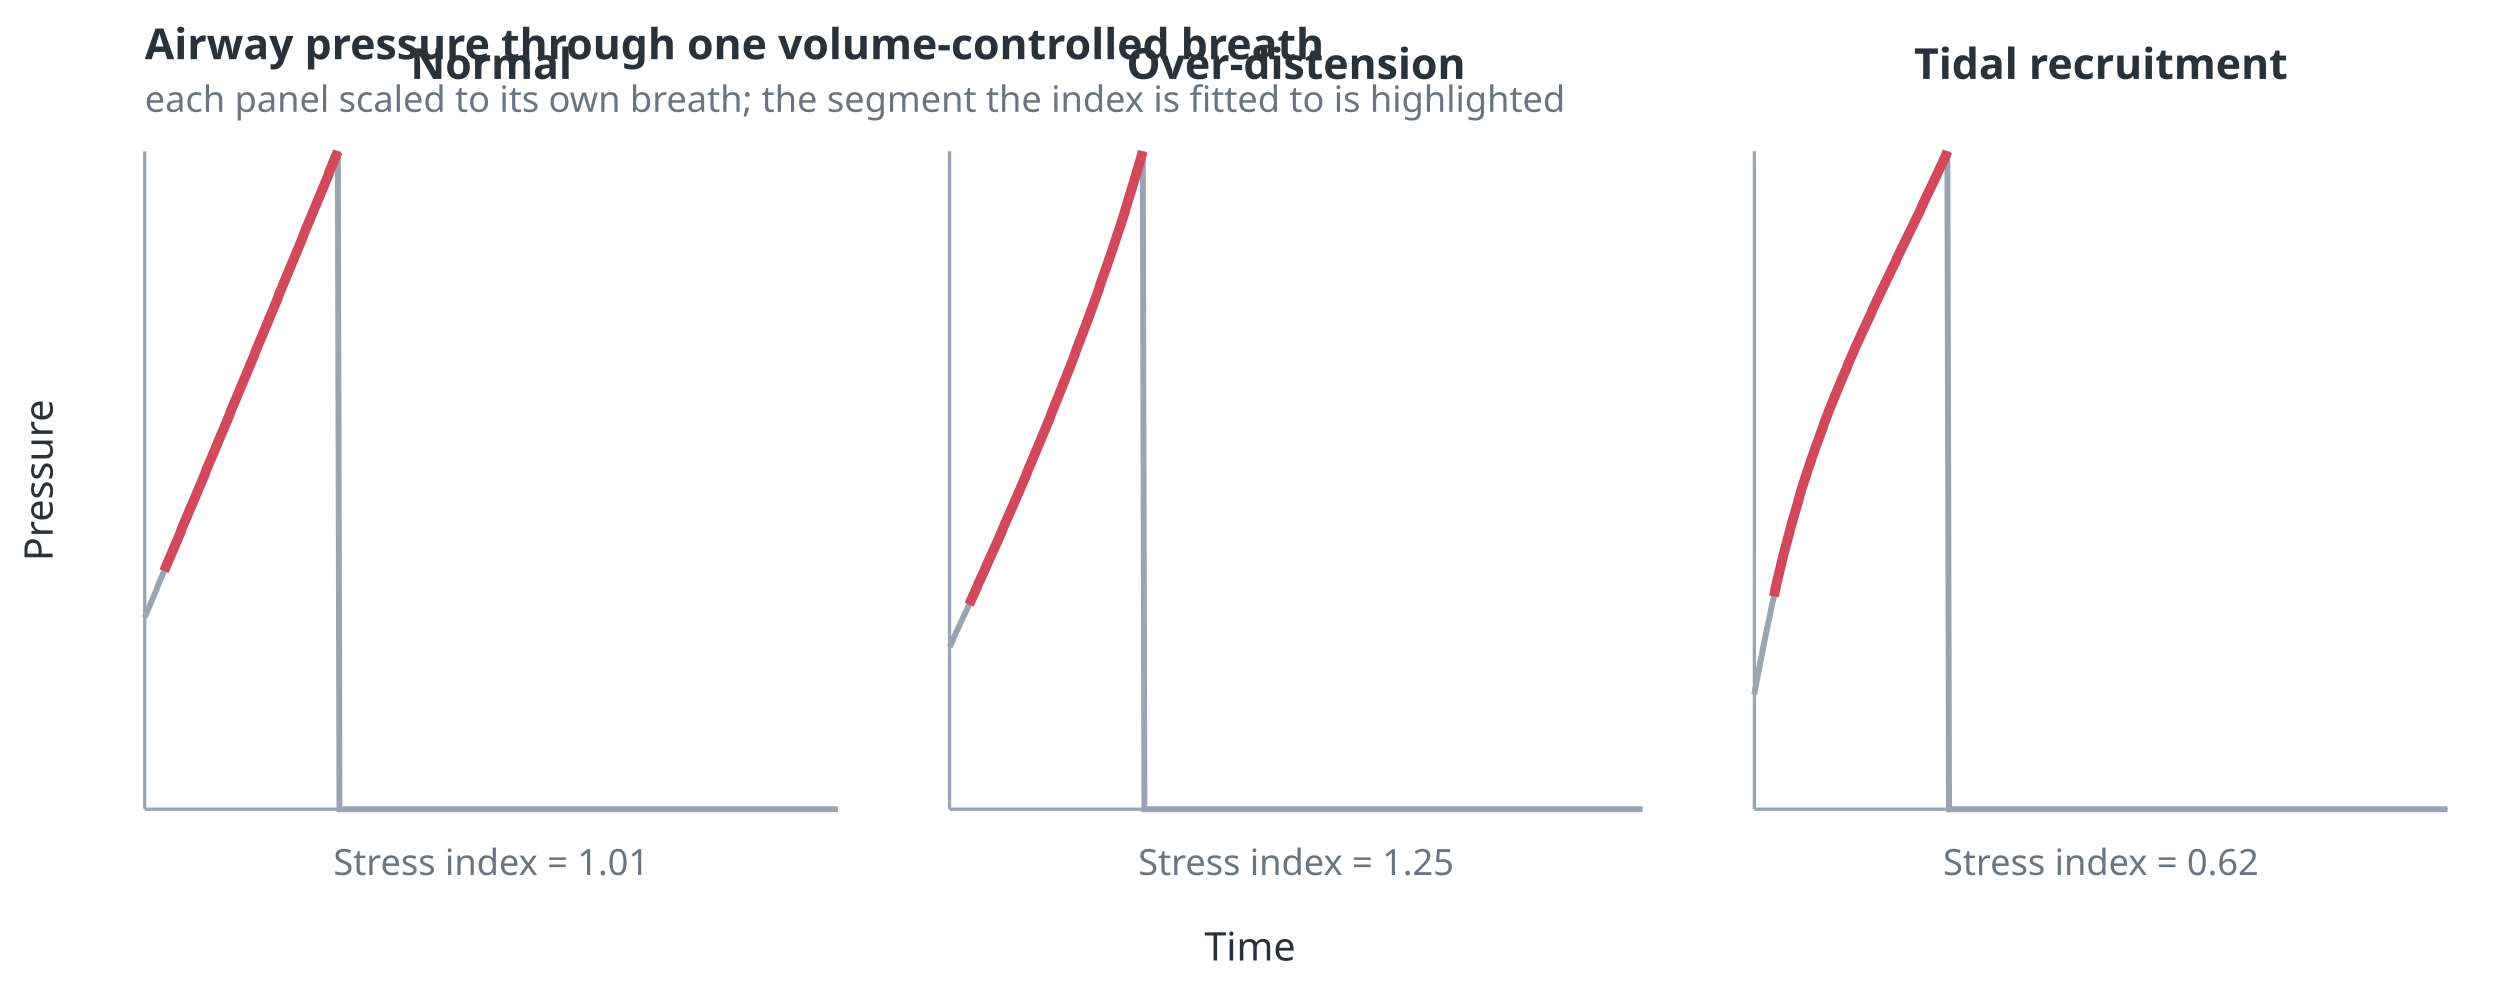
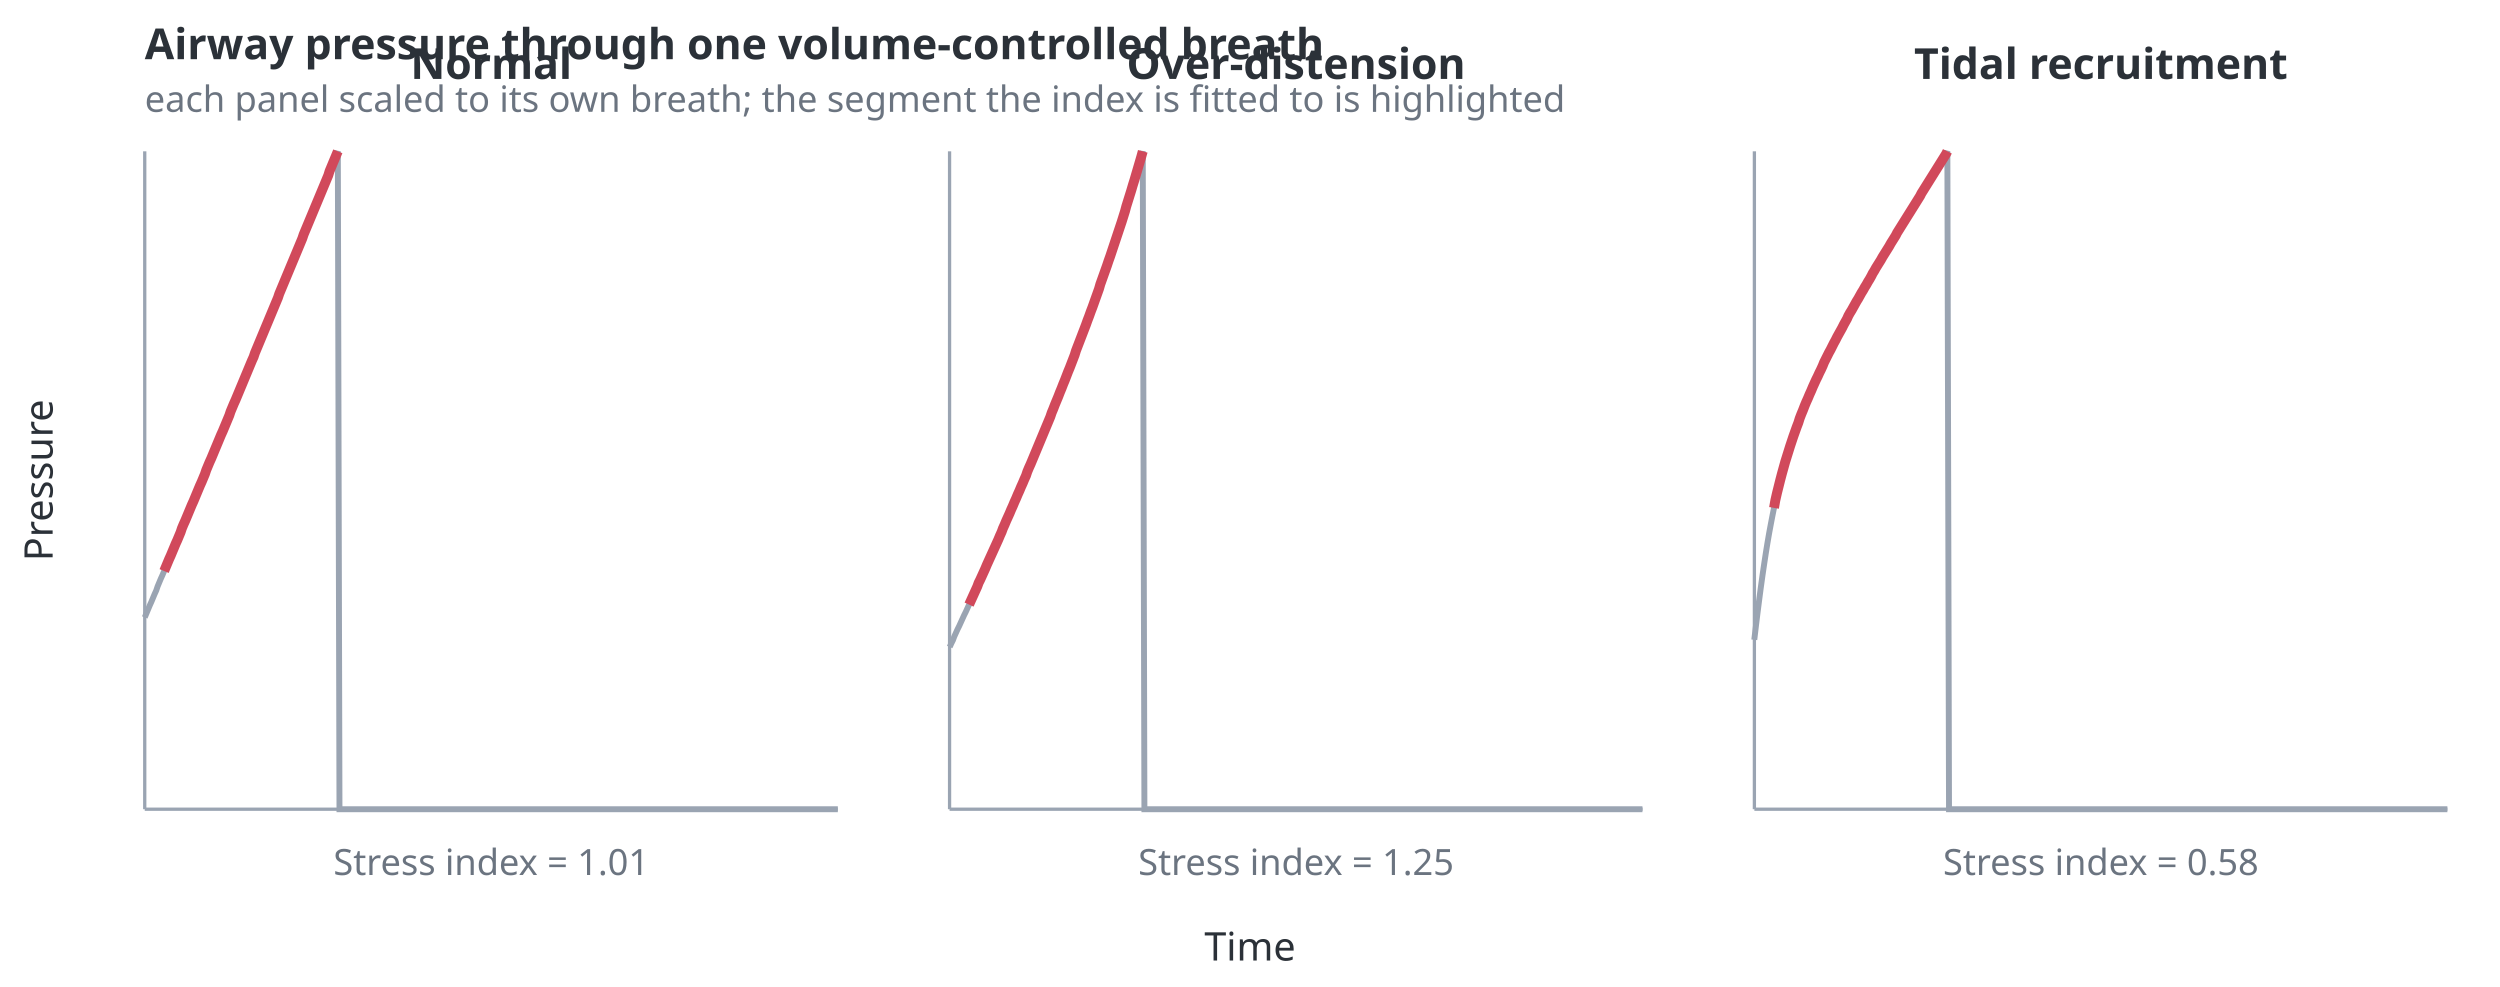
<svg xmlns="http://www.w3.org/2000/svg" viewBox="0 0 760 300" class="arthur-fig" role="img" aria-label="Three airway pressure waveforms from volume-controlled breaths. A normal lung gives a straight inspiratory ramp and a stress index near one; over-distension bows the ramp upward and gives an index above one; tidal recruitment bows it downward and gives an index below one.">
  <style>
  svg.arthur-fig .bg { fill: none }
  svg.arthur-fig .axis { stroke: var(--fig-axis, #9aa4b2); stroke-width: 1 }
  svg.arthur-fig .grid { stroke: var(--fig-grid, #d7dce3); stroke-width: 1; stroke-dasharray: 2 4 }
  svg.arthur-fig .tick { fill: var(--fig-muted, #6b7480); font: 11px system-ui, sans-serif }
  svg.arthur-fig .label { fill: var(--fig-text, #2b3138); font: 12px system-ui, sans-serif }
  svg.arthur-fig .title { fill: var(--fig-text, #2b3138); font: 600 13px system-ui, sans-serif }
  svg.arthur-fig .lm { stroke: var(--fig-grid, #d7dce3); stroke-width: 1 }
  svg.arthur-fig .lm-text { fill: var(--fig-muted, #6b7480); font: 600 11px system-ui, sans-serif }
  svg.arthur-fig .total { stroke: var(--fig-total, #1f6feb); stroke-width: 2.5; fill: none }
  svg.arthur-fig .alv { stroke: var(--fig-alv, #d1495b); stroke-width: 1.6; fill: none; stroke-dasharray: 6 3 }
  svg.arthur-fig .extra { stroke: var(--fig-extra, #2a9d8f); stroke-width: 1.6; fill: none; stroke-dasharray: 6 3 }
  svg.arthur-fig .nadir { stroke: var(--fig-total, #1f6feb); stroke-width: 1; stroke-dasharray: 3 3 }
  svg.arthur-fig .dot { fill: var(--fig-total, #1f6feb); stroke: none }
  @media (prefers-color-scheme: dark) {
    svg.arthur-fig .axis { stroke: #5b6472 }
    svg.arthur-fig .grid, svg.arthur-fig .lm { stroke: #363d47 }
    svg.arthur-fig .tick, svg.arthur-fig .lm-text { fill: #8b95a3 }
    svg.arthur-fig .label, svg.arthur-fig .title { fill: #d6dbe2 }
    svg.arthur-fig .total, svg.arthur-fig .nadir { stroke: #58a6ff }
    svg.arthur-fig .dot { fill: #58a6ff }
    svg.arthur-fig .alv { stroke: #f08c9a }
    svg.arthur-fig .extra { stroke: #4fd1c1 }
  }

  svg.arthur-fig .trace { stroke: var(--fig-axis, #9aa4b2); stroke-width: 1.8; fill: none }
  svg.arthur-fig .ramp { stroke: var(--fig-alv, #d1495b); stroke-width: 3; fill: none }
  svg.arthur-fig .panel-title { fill: var(--fig-text, #2b3138); font: 600 13px system-ui, sans-serif }
  @media (prefers-color-scheme: dark) {
    svg.arthur-fig .trace { stroke: #8b95a3 }
    svg.arthur-fig .ramp { stroke: #f08c9a }
    svg.arthur-fig .panel-title { fill: #d6dbe2 }
  }
</style>
  <rect class="bg" width="760" height="300" />
  <text class="title" x="44" y="18">Airway pressure through one volume-controlled breath</text>
  <text class="tick" x="44" y="34">each panel scaled to its own breath; the segment the index is fitted to is highlighted</text>
  <g>
    <line class="axis" x1="44" y1="46" x2="44" y2="246" />
    <line class="axis" x1="44" y1="246" x2="254.667" y2="246" />
    <path class="trace" d="M44.0 187.7 L44.5 186.5 L45.0 185.3 L45.5 184.1 L46.0 183.0 L46.5 181.8 L47.0 180.6 L47.5 179.5 L47.9 178.3 L48.4 177.1 L48.9 175.9 L49.4 174.8 L49.9 173.6 L50.4 172.4 L50.9 171.2 L51.4 170.0 L51.9 168.9 L52.4 167.7 L52.9 166.5 L53.4 165.3 L53.9 164.2 L54.4 163.0 L54.9 161.8 L55.3 160.6 L55.8 159.4 L56.3 158.3 L56.8 157.1 L57.3 155.9 L57.8 154.7 L58.3 153.5 L58.8 152.4 L59.3 151.2 L59.8 150.0 L60.3 148.8 L60.8 147.6 L61.3 146.5 L61.8 145.3 L62.3 144.1 L62.7 142.9 L63.2 141.7 L63.7 140.5 L64.2 139.4 L64.7 138.2 L65.2 137.0 L65.7 135.8 L66.2 134.6 L66.7 133.4 L67.2 132.2 L67.7 131.1 L68.2 129.9 L68.7 128.7 L69.2 127.5 L69.7 126.3 L70.1 125.1 L70.6 123.9 L71.1 122.7 L71.6 121.6 L72.1 120.4 L72.6 119.2 L73.1 118.0 L73.6 116.8 L74.1 115.6 L74.6 114.4 L75.1 113.2 L75.6 112.0 L76.1 110.8 L76.6 109.6 L77.1 108.5 L77.5 107.3 L78.0 106.1 L78.5 104.9 L79.0 103.7 L79.5 102.5 L80.0 101.3 L80.5 100.1 L81.0 98.9 L81.5 97.7 L82.0 96.5 L82.5 95.3 L83.0 94.1 L83.5 92.9 L84.0 91.7 L84.5 90.5 L84.9 89.3 L85.4 88.1 L85.9 86.9 L86.4 85.7 L86.9 84.5 L87.4 83.3 L87.9 82.1 L88.4 80.9 L88.9 79.7 L89.4 78.5 L89.9 77.3 L90.4 76.1 L90.9 74.9 L91.4 73.7 L91.9 72.5 L92.3 71.3 L92.8 70.1 L93.3 68.9 L93.8 67.7 L94.3 66.5 L94.8 65.3 L95.3 64.1 L95.8 62.9 L96.3 61.7 L96.8 60.5 L97.3 59.3 L97.8 58.1 L98.3 56.9 L98.8 55.7 L99.3 54.5 L99.8 53.3 L100.2 52.0 L100.7 50.8 L101.2 49.6 L101.7 48.4 L102.2 47.2 L102.7 46.0 L103.2 246.0 L103.7 246.0 L104.2 246.0 L104.7 246.0 L105.2 246.0 L105.7 246.0 L106.2 246.0 L106.7 246.0 L107.2 246.0 L107.6 246.0 L108.1 246.0 L108.6 246.0 L109.1 246.0 L109.6 246.0 L110.1 246.0 L110.6 246.0 L111.1 246.0 L111.6 246.0 L112.1 246.0 L112.6 246.0 L113.1 246.0 L113.6 246.0 L114.1 246.0 L114.6 246.0 L115.0 246.0 L115.5 246.0 L116.0 246.0 L116.5 246.0 L117.0 246.0 L117.5 246.0 L118.0 246.0 L118.5 246.0 L119.0 246.0 L119.5 246.0 L120.0 246.0 L120.5 246.0 L121.0 246.0 L121.5 246.0 L122.0 246.0 L122.4 246.0 L122.9 246.0 L123.4 246.0 L123.9 246.0 L124.4 246.0 L124.9 246.0 L125.4 246.0 L125.9 246.0 L126.4 246.0 L126.9 246.0 L127.4 246.0 L127.9 246.0 L128.4 246.0 L128.9 246.0 L129.4 246.0 L129.8 246.0 L130.3 246.0 L130.8 246.0 L131.3 246.0 L131.8 246.0 L132.3 246.0 L132.8 246.0 L133.3 246.0 L133.8 246.0 L134.3 246.0 L134.8 246.0 L135.3 246.0 L135.8 246.0 L136.3 246.0 L136.8 246.0 L137.2 246.0 L137.7 246.0 L138.2 246.0 L138.7 246.0 L139.2 246.0 L139.7 246.0 L140.2 246.0 L140.7 246.0 L141.2 246.0 L141.7 246.0 L142.2 246.0 L142.7 246.0 L143.2 246.0 L143.7 246.0 L144.2 246.0 L144.6 246.0 L145.1 246.0 L145.6 246.0 L146.1 246.0 L146.6 246.0 L147.1 246.0 L147.6 246.0 L148.1 246.0 L148.6 246.0 L149.1 246.0 L149.6 246.0 L150.1 246.0 L150.6 246.0 L151.1 246.0 L151.6 246.0 L152.0 246.0 L152.5 246.0 L153.0 246.0 L153.5 246.0 L154.0 246.0 L154.5 246.0 L155.0 246.0 L155.5 246.0 L156.0 246.0 L156.5 246.0 L157.0 246.0 L157.5 246.0 L158.0 246.0 L158.5 246.0 L159.0 246.0 L159.4 246.0 L159.9 246.0 L160.4 246.0 L160.9 246.0 L161.4 246.0 L161.9 246.0 L162.4 246.0 L162.9 246.0 L163.4 246.0 L163.9 246.0 L164.4 246.0 L164.9 246.0 L165.4 246.0 L165.9 246.0 L166.4 246.0 L166.8 246.0 L167.3 246.0 L167.8 246.0 L168.3 246.0 L168.8 246.0 L169.3 246.0 L169.8 246.0 L170.3 246.0 L170.8 246.0 L171.3 246.0 L171.8 246.0 L172.3 246.0 L172.8 246.0 L173.3 246.0 L173.8 246.0 L174.2 246.0 L174.7 246.0 L175.2 246.0 L175.7 246.0 L176.2 246.0 L176.7 246.0 L177.2 246.0 L177.7 246.0 L178.2 246.0 L178.7 246.0 L179.2 246.0 L179.7 246.0 L180.2 246.0 L180.7 246.0 L181.2 246.0 L181.6 246.0 L182.1 246.0 L182.6 246.0 L183.1 246.0 L183.6 246.0 L184.1 246.0 L184.6 246.0 L185.1 246.0 L185.6 246.0 L186.1 246.0 L186.6 246.0 L187.1 246.0 L187.6 246.0 L188.1 246.0 L188.6 246.0 L189.0 246.0 L189.5 246.0 L190.0 246.0 L190.5 246.0 L191.0 246.0 L191.5 246.0 L192.0 246.0 L192.5 246.0 L193.0 246.0 L193.5 246.0 L194.0 246.0 L194.5 246.0 L195.0 246.0 L195.5 246.0 L196.0 246.0 L196.4 246.0 L196.9 246.0 L197.4 246.0 L197.9 246.0 L198.4 246.0 L198.9 246.0 L199.4 246.0 L199.9 246.0 L200.4 246.0 L200.9 246.0 L201.4 246.0 L201.9 246.0 L202.4 246.0 L202.9 246.0 L203.4 246.0 L203.9 246.0 L204.3 246.0 L204.8 246.0 L205.3 246.0 L205.8 246.0 L206.3 246.0 L206.8 246.0 L207.3 246.0 L207.8 246.0 L208.3 246.0 L208.8 246.0 L209.3 246.0 L209.8 246.0 L210.3 246.0 L210.8 246.0 L211.3 246.0 L211.7 246.0 L212.2 246.0 L212.7 246.0 L213.2 246.0 L213.7 246.0 L214.2 246.0 L214.7 246.0 L215.2 246.0 L215.7 246.0 L216.2 246.0 L216.7 246.0 L217.2 246.0 L217.7 246.0 L218.2 246.0 L218.7 246.0 L219.1 246.0 L219.6 246.0 L220.1 246.0 L220.6 246.0 L221.1 246.0 L221.6 246.0 L222.1 246.0 L222.6 246.0 L223.1 246.0 L223.6 246.0 L224.1 246.0 L224.6 246.0 L225.1 246.0 L225.6 246.0 L226.1 246.0 L226.5 246.0 L227.0 246.0 L227.5 246.0 L228.0 246.0 L228.5 246.0 L229.0 246.0 L229.5 246.0 L230.0 246.0 L230.5 246.0 L231.0 246.0 L231.5 246.0 L232.0 246.0 L232.5 246.0 L233.0 246.0 L233.5 246.0 L233.9 246.0 L234.4 246.0 L234.9 246.0 L235.4 246.0 L235.9 246.0 L236.4 246.0 L236.9 246.0 L237.4 246.0 L237.9 246.0 L238.4 246.0 L238.9 246.0 L239.4 246.0 L239.9 246.0 L240.4 246.0 L240.9 246.0 L241.3 246.0 L241.8 246.0 L242.3 246.0 L242.8 246.0 L243.3 246.0 L243.8 246.0 L244.3 246.0 L244.8 246.0 L245.3 246.0 L245.8 246.0 L246.3 246.0 L246.8 246.0 L247.3 246.0 L247.8 246.0 L248.3 246.0 L248.7 246.0 L249.2 246.0 L249.7 246.0 L250.2 246.0 L250.7 246.0 L251.2 246.0 L251.7 246.0 L252.2 246.0 L252.7 246.0 L253.2 246.0 L253.7 246.0 L254.2 246.0 L254.7 246.0" />
    <path class="ramp" d="M49.9 173.6 L50.4 172.4 L50.9 171.2 L51.4 170.0 L51.9 168.9 L52.4 167.7 L52.9 166.5 L53.4 165.3 L53.9 164.2 L54.4 163.0 L54.9 161.8 L55.3 160.6 L55.8 159.4 L56.3 158.3 L56.8 157.1 L57.3 155.9 L57.8 154.7 L58.3 153.5 L58.8 152.4 L59.3 151.2 L59.8 150.0 L60.3 148.8 L60.8 147.6 L61.3 146.5 L61.8 145.3 L62.3 144.1 L62.7 142.9 L63.2 141.7 L63.7 140.5 L64.2 139.4 L64.7 138.2 L65.2 137.0 L65.7 135.8 L66.2 134.6 L66.7 133.4 L67.2 132.2 L67.7 131.1 L68.2 129.9 L68.7 128.7 L69.2 127.5 L69.7 126.3 L70.1 125.1 L70.6 123.9 L71.1 122.7 L71.6 121.6 L72.1 120.4 L72.6 119.2 L73.1 118.0 L73.6 116.8 L74.1 115.6 L74.6 114.4 L75.1 113.2 L75.6 112.0 L76.1 110.8 L76.6 109.6 L77.1 108.5 L77.5 107.3 L78.0 106.1 L78.5 104.9 L79.0 103.7 L79.5 102.5 L80.0 101.3 L80.5 100.1 L81.0 98.9 L81.5 97.7 L82.0 96.5 L82.5 95.3 L83.0 94.1 L83.5 92.9 L84.0 91.7 L84.5 90.5 L84.9 89.3 L85.4 88.1 L85.9 86.9 L86.4 85.7 L86.9 84.5 L87.4 83.3 L87.9 82.1 L88.4 80.9 L88.9 79.7 L89.4 78.5 L89.9 77.3 L90.4 76.1 L90.9 74.9 L91.4 73.7 L91.9 72.5 L92.3 71.3 L92.8 70.1 L93.3 68.9 L93.8 67.7 L94.3 66.5 L94.8 65.3 L95.3 64.1 L95.8 62.9 L96.3 61.7 L96.8 60.5 L97.3 59.3 L97.8 58.1 L98.3 56.9 L98.8 55.7 L99.3 54.5 L99.8 53.3 L100.2 52.0 L100.7 50.8 L101.2 49.6 L101.7 48.4 L102.2 47.2 L102.7 46.0" />
    <text class="panel-title" x="149.333" y="24" text-anchor="middle">Normal</text>
    <text class="tick" x="149.333" y="266" text-anchor="middle">Stress index = 1.01</text>
  </g>
  <g>
    <line class="axis" x1="288.667" y1="46" x2="288.667" y2="246" />
    <line class="axis" x1="288.667" y1="246" x2="499.333" y2="246" />
    <path class="trace" d="M288.7 196.7 L289.2 195.6 L289.7 194.6 L290.1 193.5 L290.6 192.4 L291.1 191.3 L291.6 190.3 L292.1 189.2 L292.6 188.1 L293.1 187.0 L293.6 186.0 L294.1 184.9 L294.6 183.8 L295.1 182.7 L295.6 181.6 L296.1 180.5 L296.6 179.4 L297.1 178.3 L297.5 177.2 L298.0 176.2 L298.5 175.1 L299.0 174.0 L299.5 172.9 L300.0 171.7 L300.5 170.6 L301.0 169.5 L301.5 168.4 L302.0 167.3 L302.5 166.2 L303.0 165.1 L303.5 164.0 L304.0 162.8 L304.5 161.7 L304.9 160.6 L305.4 159.5 L305.9 158.3 L306.4 157.2 L306.9 156.1 L307.4 154.9 L307.9 153.8 L308.4 152.6 L308.9 151.5 L309.4 150.3 L309.9 149.2 L310.4 148.0 L310.9 146.9 L311.4 145.7 L311.9 144.6 L312.3 143.4 L312.8 142.2 L313.3 141.1 L313.8 139.9 L314.3 138.7 L314.8 137.5 L315.3 136.3 L315.8 135.1 L316.3 133.9 L316.8 132.7 L317.3 131.5 L317.8 130.3 L318.3 129.1 L318.8 127.9 L319.3 126.7 L319.7 125.5 L320.2 124.3 L320.7 123.0 L321.2 121.8 L321.7 120.6 L322.2 119.3 L322.7 118.1 L323.2 116.8 L323.7 115.6 L324.2 114.3 L324.7 113.0 L325.2 111.8 L325.7 110.5 L326.2 109.2 L326.7 107.9 L327.1 106.6 L327.6 105.3 L328.1 104.0 L328.6 102.7 L329.1 101.4 L329.6 100.1 L330.1 98.8 L330.6 97.4 L331.1 96.1 L331.6 94.7 L332.1 93.4 L332.6 92.0 L333.1 90.6 L333.6 89.2 L334.1 87.8 L334.5 86.4 L335.0 85.0 L335.5 83.6 L336.0 82.2 L336.5 80.8 L337.0 79.3 L337.5 77.9 L338.0 76.4 L338.5 74.9 L339.0 73.4 L339.5 71.9 L340.0 70.4 L340.5 68.9 L341.0 67.4 L341.5 65.8 L342.0 64.2 L342.4 62.7 L342.9 61.1 L343.4 59.5 L343.9 57.9 L344.4 56.2 L344.9 54.6 L345.4 52.9 L345.9 51.2 L346.4 49.5 L346.9 47.8 L347.4 46.0 L347.9 246.0 L348.4 246.0 L348.9 246.0 L349.4 246.0 L349.8 246.0 L350.3 246.0 L350.8 246.0 L351.3 246.0 L351.8 246.0 L352.3 246.0 L352.8 246.0 L353.3 246.0 L353.8 246.0 L354.3 246.0 L354.8 246.0 L355.3 246.0 L355.8 246.0 L356.3 246.0 L356.8 246.0 L357.2 246.0 L357.7 246.0 L358.2 246.0 L358.7 246.0 L359.2 246.0 L359.7 246.0 L360.2 246.0 L360.7 246.0 L361.2 246.0 L361.7 246.0 L362.2 246.0 L362.7 246.0 L363.2 246.0 L363.7 246.0 L364.2 246.0 L364.6 246.0 L365.1 246.0 L365.6 246.0 L366.1 246.0 L366.6 246.0 L367.1 246.0 L367.6 246.0 L368.1 246.0 L368.6 246.0 L369.1 246.0 L369.6 246.0 L370.1 246.0 L370.6 246.0 L371.1 246.0 L371.6 246.0 L372.0 246.0 L372.5 246.0 L373.0 246.0 L373.5 246.0 L374.0 246.0 L374.5 246.0 L375.0 246.0 L375.5 246.0 L376.0 246.0 L376.5 246.0 L377.0 246.0 L377.5 246.0 L378.0 246.0 L378.5 246.0 L379.0 246.0 L379.4 246.0 L379.9 246.0 L380.4 246.0 L380.9 246.0 L381.4 246.0 L381.9 246.0 L382.4 246.0 L382.9 246.0 L383.4 246.0 L383.9 246.0 L384.4 246.0 L384.9 246.0 L385.4 246.0 L385.9 246.0 L386.4 246.0 L386.8 246.0 L387.3 246.0 L387.8 246.0 L388.3 246.0 L388.8 246.0 L389.3 246.0 L389.8 246.0 L390.3 246.0 L390.8 246.0 L391.3 246.0 L391.8 246.0 L392.3 246.0 L392.8 246.0 L393.3 246.0 L393.8 246.0 L394.2 246.0 L394.7 246.0 L395.2 246.0 L395.7 246.0 L396.2 246.0 L396.7 246.0 L397.2 246.0 L397.7 246.0 L398.2 246.0 L398.7 246.0 L399.2 246.0 L399.7 246.0 L400.2 246.0 L400.7 246.0 L401.2 246.0 L401.6 246.0 L402.1 246.0 L402.6 246.0 L403.1 246.0 L403.6 246.0 L404.1 246.0 L404.6 246.0 L405.1 246.0 L405.6 246.0 L406.1 246.0 L406.6 246.0 L407.1 246.0 L407.6 246.0 L408.1 246.0 L408.6 246.0 L409.0 246.0 L409.5 246.0 L410.0 246.0 L410.5 246.0 L411.0 246.0 L411.5 246.0 L412.0 246.0 L412.5 246.0 L413.0 246.0 L413.5 246.0 L414.0 246.0 L414.5 246.0 L415.0 246.0 L415.5 246.0 L416.0 246.0 L416.4 246.0 L416.9 246.0 L417.4 246.0 L417.9 246.0 L418.4 246.0 L418.9 246.0 L419.4 246.0 L419.9 246.0 L420.4 246.0 L420.9 246.0 L421.4 246.0 L421.9 246.0 L422.4 246.0 L422.9 246.0 L423.4 246.0 L423.8 246.0 L424.3 246.0 L424.8 246.0 L425.3 246.0 L425.8 246.0 L426.3 246.0 L426.8 246.0 L427.3 246.0 L427.8 246.0 L428.3 246.0 L428.8 246.0 L429.3 246.0 L429.8 246.0 L430.3 246.0 L430.8 246.0 L431.2 246.0 L431.7 246.0 L432.2 246.0 L432.7 246.0 L433.2 246.0 L433.7 246.0 L434.2 246.0 L434.7 246.0 L435.2 246.0 L435.7 246.0 L436.2 246.0 L436.7 246.0 L437.2 246.0 L437.7 246.0 L438.2 246.0 L438.6 246.0 L439.1 246.0 L439.6 246.0 L440.1 246.0 L440.6 246.0 L441.1 246.0 L441.6 246.0 L442.1 246.0 L442.6 246.0 L443.1 246.0 L443.6 246.0 L444.1 246.0 L444.6 246.0 L445.1 246.0 L445.6 246.0 L446.0 246.0 L446.5 246.0 L447.0 246.0 L447.5 246.0 L448.0 246.0 L448.5 246.0 L449.0 246.0 L449.5 246.0 L450.0 246.0 L450.5 246.0 L451.0 246.0 L451.5 246.0 L452.0 246.0 L452.5 246.0 L453.0 246.0 L453.5 246.0 L453.9 246.0 L454.4 246.0 L454.9 246.0 L455.4 246.0 L455.9 246.0 L456.4 246.0 L456.9 246.0 L457.4 246.0 L457.9 246.0 L458.4 246.0 L458.9 246.0 L459.4 246.0 L459.9 246.0 L460.4 246.0 L460.9 246.0 L461.3 246.0 L461.8 246.0 L462.3 246.0 L462.8 246.0 L463.3 246.0 L463.8 246.0 L464.3 246.0 L464.8 246.0 L465.3 246.0 L465.8 246.0 L466.3 246.0 L466.8 246.0 L467.3 246.0 L467.8 246.0 L468.3 246.0 L468.7 246.0 L469.2 246.0 L469.7 246.0 L470.2 246.0 L470.7 246.0 L471.2 246.0 L471.7 246.0 L472.2 246.0 L472.7 246.0 L473.2 246.0 L473.7 246.0 L474.2 246.0 L474.7 246.0 L475.2 246.0 L475.7 246.0 L476.1 246.0 L476.6 246.0 L477.1 246.0 L477.6 246.0 L478.1 246.0 L478.6 246.0 L479.1 246.0 L479.6 246.0 L480.1 246.0 L480.6 246.0 L481.1 246.0 L481.6 246.0 L482.1 246.0 L482.6 246.0 L483.1 246.0 L483.5 246.0 L484.0 246.0 L484.5 246.0 L485.0 246.0 L485.5 246.0 L486.0 246.0 L486.5 246.0 L487.0 246.0 L487.5 246.0 L488.0 246.0 L488.5 246.0 L489.0 246.0 L489.5 246.0 L490.0 246.0 L490.5 246.0 L490.9 246.0 L491.4 246.0 L491.9 246.0 L492.4 246.0 L492.9 246.0 L493.4 246.0 L493.9 246.0 L494.4 246.0 L494.9 246.0 L495.4 246.0 L495.9 246.0 L496.4 246.0 L496.9 246.0 L497.4 246.0 L497.9 246.0 L498.3 246.0 L498.8 246.0 L499.3 246.0" />
    <path class="ramp" d="M294.6 183.8 L295.1 182.7 L295.6 181.6 L296.1 180.5 L296.6 179.4 L297.1 178.3 L297.5 177.2 L298.0 176.2 L298.5 175.1 L299.0 174.0 L299.5 172.9 L300.0 171.7 L300.5 170.6 L301.0 169.5 L301.5 168.4 L302.0 167.3 L302.5 166.2 L303.0 165.1 L303.5 164.0 L304.0 162.8 L304.5 161.7 L304.9 160.6 L305.4 159.5 L305.9 158.3 L306.4 157.2 L306.9 156.1 L307.4 154.9 L307.9 153.8 L308.4 152.6 L308.9 151.5 L309.4 150.3 L309.9 149.2 L310.4 148.0 L310.9 146.9 L311.4 145.7 L311.9 144.6 L312.3 143.4 L312.8 142.2 L313.3 141.1 L313.8 139.9 L314.3 138.7 L314.8 137.5 L315.3 136.3 L315.8 135.1 L316.3 133.9 L316.8 132.7 L317.3 131.5 L317.8 130.3 L318.3 129.1 L318.8 127.9 L319.3 126.7 L319.7 125.5 L320.2 124.3 L320.7 123.0 L321.2 121.8 L321.7 120.6 L322.2 119.3 L322.7 118.1 L323.2 116.8 L323.7 115.6 L324.2 114.3 L324.7 113.0 L325.2 111.8 L325.7 110.5 L326.2 109.2 L326.7 107.9 L327.1 106.6 L327.6 105.3 L328.1 104.0 L328.6 102.7 L329.1 101.4 L329.6 100.1 L330.1 98.8 L330.6 97.4 L331.1 96.1 L331.6 94.7 L332.1 93.4 L332.6 92.0 L333.1 90.6 L333.6 89.2 L334.1 87.8 L334.5 86.4 L335.0 85.0 L335.5 83.6 L336.0 82.2 L336.5 80.8 L337.0 79.3 L337.5 77.9 L338.0 76.4 L338.5 74.9 L339.0 73.4 L339.5 71.9 L340.0 70.4 L340.5 68.9 L341.0 67.4 L341.5 65.8 L342.0 64.2 L342.4 62.7 L342.9 61.1 L343.4 59.5 L343.9 57.9 L344.4 56.2 L344.9 54.6 L345.4 52.9 L345.9 51.2 L346.4 49.5 L346.9 47.8 L347.4 46.0" />
    <text class="panel-title" x="394" y="24" text-anchor="middle">Over-distension</text>
    <text class="tick" x="394" y="266" text-anchor="middle">Stress index = 1.25</text>
  </g>
  <g>
    <line class="axis" x1="533.333" y1="46" x2="533.333" y2="246" />
    <line class="axis" x1="533.333" y1="246" x2="744" y2="246" />
-     <path class="trace" d="M533.3 211.1 L533.8 208.4 L534.3 205.7 L534.8 203.1 L535.3 200.5 L535.8 197.9 L536.3 195.4 L536.8 193.0 L537.3 190.5 L537.8 188.2 L538.3 185.8 L538.8 183.5 L539.3 181.3 L539.7 179.1 L540.2 176.9 L540.7 174.8 L541.2 172.7 L541.7 170.6 L542.2 168.6 L542.7 166.7 L543.2 164.8 L543.7 162.9 L544.2 161.0 L544.7 159.2 L545.2 157.4 L545.7 155.7 L546.2 154.0 L546.7 152.3 L547.1 150.7 L547.6 149.0 L548.1 147.4 L548.6 145.9 L549.1 144.3 L549.6 142.8 L550.1 141.3 L550.6 139.8 L551.1 138.4 L551.6 137.0 L552.1 135.5 L552.6 134.2 L553.1 132.8 L553.6 131.4 L554.1 130.1 L554.5 128.8 L555.0 127.5 L555.5 126.2 L556.0 124.9 L556.5 123.6 L557.0 122.4 L557.5 121.1 L558.0 119.9 L558.5 118.7 L559.0 117.5 L559.5 116.3 L560.0 115.1 L560.5 113.9 L561.0 112.8 L561.5 111.6 L561.9 110.5 L562.4 109.3 L562.9 108.2 L563.4 107.1 L563.9 105.9 L564.4 104.8 L564.9 103.7 L565.4 102.6 L565.9 101.5 L566.4 100.4 L566.9 99.4 L567.4 98.3 L567.9 97.2 L568.4 96.1 L568.9 95.1 L569.3 94.0 L569.8 93.0 L570.3 91.9 L570.8 90.9 L571.3 89.8 L571.8 88.8 L572.3 87.7 L572.8 86.7 L573.3 85.6 L573.8 84.6 L574.3 83.6 L574.8 82.5 L575.3 81.5 L575.8 80.5 L576.3 79.5 L576.7 78.4 L577.2 77.4 L577.7 76.4 L578.2 75.3 L578.7 74.3 L579.2 73.3 L579.7 72.3 L580.2 71.2 L580.7 70.2 L581.2 69.2 L581.7 68.2 L582.2 67.1 L582.7 66.1 L583.2 65.1 L583.7 64.0 L584.1 63.0 L584.6 62.0 L585.1 60.9 L585.6 59.9 L586.1 58.8 L586.6 57.8 L587.1 56.7 L587.6 55.7 L588.1 54.6 L588.6 53.6 L589.1 52.5 L589.6 51.4 L590.1 50.3 L590.6 49.3 L591.1 48.2 L591.6 47.1 L592.0 46.0 L592.5 246.0 L593.0 246.0 L593.5 246.0 L594.0 246.0 L594.5 246.0 L595.0 246.0 L595.5 246.0 L596.0 246.0 L596.5 246.0 L597.0 246.0 L597.5 246.0 L598.0 246.0 L598.5 246.0 L599.0 246.0 L599.4 246.0 L599.9 246.0 L600.4 246.0 L600.9 246.0 L601.4 246.0 L601.9 246.0 L602.4 246.0 L602.9 246.0 L603.4 246.0 L603.9 246.0 L604.4 246.0 L604.9 246.0 L605.4 246.0 L605.9 246.0 L606.4 246.0 L606.8 246.0 L607.3 246.0 L607.8 246.0 L608.3 246.0 L608.8 246.0 L609.3 246.0 L609.8 246.0 L610.3 246.0 L610.8 246.0 L611.3 246.0 L611.8 246.0 L612.3 246.0 L612.8 246.0 L613.3 246.0 L613.8 246.0 L614.2 246.0 L614.7 246.0 L615.2 246.0 L615.7 246.0 L616.2 246.0 L616.7 246.0 L617.2 246.0 L617.7 246.0 L618.2 246.0 L618.7 246.0 L619.2 246.0 L619.7 246.0 L620.2 246.0 L620.7 246.0 L621.2 246.0 L621.6 246.0 L622.1 246.0 L622.6 246.0 L623.1 246.0 L623.6 246.0 L624.1 246.0 L624.6 246.0 L625.1 246.0 L625.6 246.0 L626.1 246.0 L626.6 246.0 L627.1 246.0 L627.6 246.0 L628.1 246.0 L628.6 246.0 L629.0 246.0 L629.5 246.0 L630.0 246.0 L630.5 246.0 L631.0 246.0 L631.5 246.0 L632.0 246.0 L632.5 246.0 L633.0 246.0 L633.5 246.0 L634.0 246.0 L634.5 246.0 L635.0 246.0 L635.5 246.0 L636.0 246.0 L636.4 246.0 L636.9 246.0 L637.4 246.0 L637.9 246.0 L638.4 246.0 L638.9 246.0 L639.4 246.0 L639.9 246.0 L640.4 246.0 L640.9 246.0 L641.4 246.0 L641.9 246.0 L642.4 246.0 L642.9 246.0 L643.4 246.0 L643.8 246.0 L644.3 246.0 L644.8 246.0 L645.3 246.0 L645.8 246.0 L646.3 246.0 L646.8 246.0 L647.3 246.0 L647.8 246.0 L648.3 246.0 L648.8 246.0 L649.3 246.0 L649.8 246.0 L650.3 246.0 L650.8 246.0 L651.2 246.0 L651.7 246.0 L652.2 246.0 L652.7 246.0 L653.2 246.0 L653.7 246.0 L654.2 246.0 L654.7 246.0 L655.2 246.0 L655.7 246.0 L656.2 246.0 L656.7 246.0 L657.2 246.0 L657.7 246.0 L658.2 246.0 L658.6 246.0 L659.1 246.0 L659.6 246.0 L660.1 246.0 L660.6 246.0 L661.1 246.0 L661.6 246.0 L662.1 246.0 L662.6 246.0 L663.1 246.0 L663.6 246.0 L664.1 246.0 L664.6 246.0 L665.1 246.0 L665.6 246.0 L666.0 246.0 L666.5 246.0 L667.0 246.0 L667.5 246.0 L668.0 246.0 L668.5 246.0 L669.0 246.0 L669.5 246.0 L670.0 246.0 L670.5 246.0 L671.0 246.0 L671.5 246.0 L672.0 246.0 L672.5 246.0 L673.0 246.0 L673.4 246.0 L673.9 246.0 L674.4 246.0 L674.9 246.0 L675.4 246.0 L675.9 246.0 L676.4 246.0 L676.9 246.0 L677.4 246.0 L677.9 246.0 L678.4 246.0 L678.9 246.0 L679.4 246.0 L679.9 246.0 L680.4 246.0 L680.8 246.0 L681.3 246.0 L681.8 246.0 L682.3 246.0 L682.8 246.0 L683.3 246.0 L683.8 246.0 L684.3 246.0 L684.8 246.0 L685.3 246.0 L685.8 246.0 L686.3 246.0 L686.8 246.0 L687.3 246.0 L687.8 246.0 L688.2 246.0 L688.7 246.0 L689.2 246.0 L689.7 246.0 L690.2 246.0 L690.7 246.0 L691.2 246.0 L691.7 246.0 L692.2 246.0 L692.7 246.0 L693.2 246.0 L693.7 246.0 L694.2 246.0 L694.7 246.0 L695.2 246.0 L695.7 246.0 L696.1 246.0 L696.6 246.0 L697.1 246.0 L697.6 246.0 L698.1 246.0 L698.6 246.0 L699.1 246.0 L699.6 246.0 L700.1 246.0 L700.6 246.0 L701.1 246.0 L701.6 246.0 L702.1 246.0 L702.6 246.0 L703.1 246.0 L703.5 246.0 L704.0 246.0 L704.5 246.0 L705.0 246.0 L705.5 246.0 L706.0 246.0 L706.5 246.0 L707.0 246.0 L707.5 246.0 L708.0 246.0 L708.5 246.0 L709.0 246.0 L709.5 246.0 L710.0 246.0 L710.5 246.0 L710.9 246.0 L711.4 246.0 L711.9 246.0 L712.4 246.0 L712.9 246.0 L713.4 246.0 L713.9 246.0 L714.4 246.0 L714.9 246.0 L715.4 246.0 L715.9 246.0 L716.4 246.0 L716.9 246.0 L717.4 246.0 L717.9 246.0 L718.3 246.0 L718.8 246.0 L719.3 246.0 L719.8 246.0 L720.3 246.0 L720.8 246.0 L721.3 246.0 L721.8 246.0 L722.3 246.0 L722.8 246.0 L723.3 246.0 L723.8 246.0 L724.3 246.0 L724.8 246.0 L725.3 246.0 L725.7 246.0 L726.2 246.0 L726.7 246.0 L727.2 246.0 L727.7 246.0 L728.2 246.0 L728.7 246.0 L729.2 246.0 L729.7 246.0 L730.2 246.0 L730.7 246.0 L731.2 246.0 L731.7 246.0 L732.2 246.0 L732.7 246.0 L733.1 246.0 L733.6 246.0 L734.1 246.0 L734.6 246.0 L735.1 246.0 L735.6 246.0 L736.1 246.0 L736.6 246.0 L737.1 246.0 L737.6 246.0 L738.1 246.0 L738.6 246.0 L739.1 246.0 L739.6 246.0 L740.1 246.0 L740.5 246.0 L741.0 246.0 L741.5 246.0 L742.0 246.0 L742.5 246.0 L743.0 246.0 L743.5 246.0 L744.0 246.0" />
-     <path class="ramp" d="M539.3 181.3 L539.7 179.1 L540.2 176.9 L540.7 174.8 L541.2 172.7 L541.7 170.6 L542.2 168.6 L542.7 166.7 L543.2 164.8 L543.7 162.9 L544.2 161.0 L544.7 159.2 L545.2 157.4 L545.7 155.7 L546.2 154.0 L546.7 152.3 L547.1 150.7 L547.6 149.0 L548.1 147.4 L548.6 145.9 L549.1 144.3 L549.6 142.8 L550.1 141.3 L550.6 139.8 L551.1 138.4 L551.6 137.0 L552.1 135.5 L552.6 134.2 L553.1 132.8 L553.6 131.4 L554.1 130.1 L554.5 128.8 L555.0 127.5 L555.5 126.2 L556.0 124.9 L556.5 123.6 L557.0 122.4 L557.5 121.1 L558.0 119.9 L558.5 118.7 L559.0 117.5 L559.5 116.3 L560.0 115.1 L560.5 113.9 L561.0 112.8 L561.5 111.6 L561.9 110.5 L562.4 109.3 L562.9 108.2 L563.4 107.1 L563.9 105.9 L564.4 104.8 L564.9 103.7 L565.4 102.6 L565.9 101.5 L566.4 100.4 L566.9 99.4 L567.4 98.3 L567.9 97.2 L568.4 96.1 L568.9 95.1 L569.3 94.0 L569.8 93.0 L570.3 91.9 L570.8 90.9 L571.3 89.8 L571.8 88.8 L572.3 87.7 L572.8 86.7 L573.3 85.6 L573.8 84.6 L574.3 83.6 L574.8 82.5 L575.3 81.5 L575.8 80.5 L576.3 79.5 L576.7 78.4 L577.2 77.4 L577.7 76.4 L578.2 75.3 L578.7 74.3 L579.2 73.3 L579.7 72.3 L580.2 71.2 L580.7 70.2 L581.2 69.2 L581.7 68.2 L582.2 67.1 L582.7 66.1 L583.2 65.1 L583.7 64.0 L584.1 63.0 L584.6 62.0 L585.1 60.9 L585.6 59.9 L586.1 58.8 L586.6 57.8 L587.1 56.7 L587.6 55.7 L588.1 54.6 L588.6 53.6 L589.1 52.5 L589.6 51.4 L590.1 50.3 L590.6 49.3 L591.1 48.2 L591.6 47.1 L592.0 46.0" />
+     <path class="trace" d="M533.3 194.5 L533.8 190.3 L534.3 186.2 L534.8 182.3 L535.3 178.5 L535.8 174.9 L536.3 171.5 L536.8 168.2 L537.3 165.1 L537.8 162.2 L538.3 159.5 L538.8 156.9 L539.3 154.4 L539.7 152.1 L540.2 149.9 L540.7 147.9 L541.2 145.9 L541.7 144.0 L542.2 142.2 L542.7 140.4 L543.2 138.8 L543.7 137.2 L544.2 135.6 L544.7 134.1 L545.2 132.6 L545.7 131.2 L546.2 129.8 L546.7 128.5 L547.1 127.2 L547.6 125.9 L548.1 124.7 L548.6 123.4 L549.1 122.2 L549.6 121.1 L550.1 119.9 L550.6 118.8 L551.1 117.6 L551.6 116.5 L552.1 115.4 L552.6 114.4 L553.1 113.3 L553.6 112.3 L554.1 111.2 L554.5 110.2 L555.0 109.2 L555.5 108.2 L556.0 107.2 L556.5 106.3 L557.0 105.3 L557.5 104.3 L558.0 103.4 L558.5 102.4 L559.0 101.5 L559.5 100.6 L560.0 99.7 L560.5 98.7 L561.0 97.8 L561.5 96.9 L561.9 96.0 L562.4 95.1 L562.9 94.3 L563.4 93.4 L563.9 92.5 L564.4 91.6 L564.9 90.8 L565.4 89.9 L565.9 89.0 L566.4 88.2 L566.9 87.3 L567.4 86.5 L567.9 85.6 L568.4 84.8 L568.9 83.9 L569.3 83.1 L569.8 82.3 L570.3 81.4 L570.8 80.6 L571.3 79.8 L571.8 79.0 L572.3 78.1 L572.8 77.3 L573.3 76.5 L573.8 75.7 L574.3 74.9 L574.8 74.0 L575.3 73.2 L575.8 72.4 L576.3 71.6 L576.7 70.8 L577.2 70.0 L577.7 69.2 L578.2 68.4 L578.7 67.6 L579.2 66.8 L579.7 66.0 L580.2 65.2 L580.7 64.4 L581.2 63.6 L581.7 62.8 L582.2 62.0 L582.7 61.2 L583.2 60.4 L583.7 59.6 L584.1 58.8 L584.6 58.0 L585.1 57.2 L585.6 56.4 L586.1 55.6 L586.6 54.8 L587.1 54.0 L587.6 53.2 L588.1 52.4 L588.6 51.6 L589.1 50.8 L589.6 50.0 L590.1 49.2 L590.6 48.4 L591.1 47.6 L591.6 46.8 L592.0 46.0 L592.5 246.0 L593.0 246.0 L593.5 246.0 L594.0 246.0 L594.5 246.0 L595.0 246.0 L595.5 246.0 L596.0 246.0 L596.5 246.0 L597.0 246.0 L597.5 246.0 L598.0 246.0 L598.5 246.0 L599.0 246.0 L599.4 246.0 L599.9 246.0 L600.4 246.0 L600.9 246.0 L601.4 246.0 L601.9 246.0 L602.4 246.0 L602.9 246.0 L603.4 246.0 L603.9 246.0 L604.4 246.0 L604.9 246.0 L605.4 246.0 L605.9 246.0 L606.4 246.0 L606.8 246.0 L607.3 246.0 L607.8 246.0 L608.3 246.0 L608.8 246.0 L609.3 246.0 L609.8 246.0 L610.3 246.0 L610.8 246.0 L611.3 246.0 L611.8 246.0 L612.3 246.0 L612.8 246.0 L613.3 246.0 L613.8 246.0 L614.2 246.0 L614.7 246.0 L615.2 246.0 L615.7 246.0 L616.2 246.0 L616.7 246.0 L617.2 246.0 L617.7 246.0 L618.2 246.0 L618.7 246.0 L619.2 246.0 L619.7 246.0 L620.2 246.0 L620.7 246.0 L621.2 246.0 L621.6 246.0 L622.1 246.0 L622.6 246.0 L623.1 246.0 L623.6 246.0 L624.1 246.0 L624.6 246.0 L625.1 246.0 L625.6 246.0 L626.1 246.0 L626.6 246.0 L627.1 246.0 L627.6 246.0 L628.1 246.0 L628.6 246.0 L629.0 246.0 L629.5 246.0 L630.0 246.0 L630.5 246.0 L631.0 246.0 L631.5 246.0 L632.0 246.0 L632.5 246.0 L633.0 246.0 L633.5 246.0 L634.0 246.0 L634.5 246.0 L635.0 246.0 L635.5 246.0 L636.0 246.0 L636.4 246.0 L636.9 246.0 L637.4 246.0 L637.9 246.0 L638.4 246.0 L638.9 246.0 L639.4 246.0 L639.9 246.0 L640.4 246.0 L640.9 246.0 L641.4 246.0 L641.9 246.0 L642.4 246.0 L642.9 246.0 L643.4 246.0 L643.8 246.0 L644.3 246.0 L644.8 246.0 L645.3 246.0 L645.8 246.0 L646.3 246.0 L646.8 246.0 L647.3 246.0 L647.8 246.0 L648.3 246.0 L648.8 246.0 L649.3 246.0 L649.8 246.0 L650.3 246.0 L650.8 246.0 L651.2 246.0 L651.7 246.0 L652.2 246.0 L652.7 246.0 L653.2 246.0 L653.7 246.0 L654.2 246.0 L654.7 246.0 L655.2 246.0 L655.7 246.0 L656.2 246.0 L656.7 246.0 L657.2 246.0 L657.7 246.0 L658.2 246.0 L658.6 246.0 L659.1 246.0 L659.6 246.0 L660.1 246.0 L660.6 246.0 L661.1 246.0 L661.6 246.0 L662.1 246.0 L662.6 246.0 L663.1 246.0 L663.6 246.0 L664.1 246.0 L664.6 246.0 L665.1 246.0 L665.6 246.0 L666.0 246.0 L666.5 246.0 L667.0 246.0 L667.5 246.0 L668.0 246.0 L668.5 246.0 L669.0 246.0 L669.5 246.0 L670.0 246.0 L670.5 246.0 L671.0 246.0 L671.5 246.0 L672.0 246.0 L672.5 246.0 L673.0 246.0 L673.4 246.0 L673.9 246.0 L674.4 246.0 L674.9 246.0 L675.4 246.0 L675.9 246.0 L676.4 246.0 L676.9 246.0 L677.4 246.0 L677.9 246.0 L678.4 246.0 L678.9 246.0 L679.4 246.0 L679.9 246.0 L680.4 246.0 L680.8 246.0 L681.3 246.0 L681.8 246.0 L682.3 246.0 L682.8 246.0 L683.3 246.0 L683.8 246.0 L684.3 246.0 L684.8 246.0 L685.3 246.0 L685.8 246.0 L686.3 246.0 L686.8 246.0 L687.3 246.0 L687.8 246.0 L688.2 246.0 L688.7 246.0 L689.2 246.0 L689.7 246.0 L690.2 246.0 L690.7 246.0 L691.2 246.0 L691.7 246.0 L692.2 246.0 L692.7 246.0 L693.2 246.0 L693.7 246.0 L694.2 246.0 L694.7 246.0 L695.2 246.0 L695.7 246.0 L696.1 246.0 L696.6 246.0 L697.1 246.0 L697.6 246.0 L698.1 246.0 L698.6 246.0 L699.1 246.0 L699.6 246.0 L700.1 246.0 L700.6 246.0 L701.1 246.0 L701.6 246.0 L702.1 246.0 L702.6 246.0 L703.1 246.0 L703.5 246.0 L704.0 246.0 L704.5 246.0 L705.0 246.0 L705.5 246.0 L706.0 246.0 L706.5 246.0 L707.0 246.0 L707.5 246.0 L708.0 246.0 L708.5 246.0 L709.0 246.0 L709.5 246.0 L710.0 246.0 L710.5 246.0 L710.9 246.0 L711.4 246.0 L711.9 246.0 L712.4 246.0 L712.9 246.0 L713.4 246.0 L713.9 246.0 L714.4 246.0 L714.9 246.0 L715.4 246.0 L715.9 246.0 L716.4 246.0 L716.9 246.0 L717.4 246.0 L717.9 246.0 L718.3 246.0 L718.8 246.0 L719.3 246.0 L719.8 246.0 L720.3 246.0 L720.8 246.0 L721.3 246.0 L721.8 246.0 L722.3 246.0 L722.8 246.0 L723.3 246.0 L723.8 246.0 L724.3 246.0 L724.8 246.0 L725.3 246.0 L725.7 246.0 L726.2 246.0 L726.7 246.0 L727.2 246.0 L727.7 246.0 L728.2 246.0 L728.7 246.0 L729.2 246.0 L729.7 246.0 L730.2 246.0 L730.7 246.0 L731.2 246.0 L731.7 246.0 L732.2 246.0 L732.7 246.0 L733.1 246.0 L733.6 246.0 L734.1 246.0 L734.6 246.0 L735.1 246.0 L735.6 246.0 L736.1 246.0 L736.6 246.0 L737.1 246.0 L737.6 246.0 L738.1 246.0 L738.6 246.0 L739.1 246.0 L739.6 246.0 L740.1 246.0 L740.5 246.0 L741.0 246.0 L741.5 246.0 L742.0 246.0 L742.5 246.0 L743.0 246.0 L743.5 246.0 L744.0 246.0" />
+     <path class="ramp" d="M539.3 154.4 L539.7 152.1 L540.2 149.9 L540.7 147.9 L541.2 145.9 L541.7 144.0 L542.2 142.2 L542.7 140.4 L543.2 138.8 L543.7 137.2 L544.2 135.6 L544.7 134.1 L545.2 132.6 L545.7 131.2 L546.2 129.8 L546.7 128.5 L547.1 127.2 L547.6 125.9 L548.1 124.7 L548.6 123.4 L549.1 122.2 L549.6 121.1 L550.1 119.9 L550.6 118.8 L551.1 117.6 L551.6 116.5 L552.1 115.4 L552.6 114.4 L553.1 113.3 L553.6 112.3 L554.1 111.2 L554.5 110.2 L555.0 109.2 L555.5 108.2 L556.0 107.2 L556.5 106.3 L557.0 105.3 L557.5 104.3 L558.0 103.4 L558.5 102.4 L559.0 101.5 L559.5 100.6 L560.0 99.7 L560.5 98.7 L561.0 97.8 L561.5 96.9 L561.9 96.0 L562.4 95.1 L562.9 94.3 L563.4 93.4 L563.9 92.5 L564.4 91.6 L564.9 90.8 L565.4 89.9 L565.9 89.0 L566.4 88.2 L566.9 87.3 L567.4 86.5 L567.9 85.6 L568.4 84.8 L568.9 83.9 L569.3 83.1 L569.8 82.3 L570.3 81.4 L570.8 80.6 L571.3 79.8 L571.8 79.0 L572.3 78.1 L572.8 77.3 L573.3 76.5 L573.8 75.7 L574.3 74.9 L574.8 74.0 L575.3 73.2 L575.8 72.4 L576.3 71.6 L576.7 70.8 L577.2 70.0 L577.7 69.2 L578.2 68.4 L578.7 67.6 L579.2 66.8 L579.7 66.0 L580.2 65.2 L580.7 64.4 L581.2 63.6 L581.7 62.8 L582.2 62.0 L582.7 61.2 L583.2 60.4 L583.7 59.6 L584.1 58.8 L584.6 58.0 L585.1 57.2 L585.6 56.4 L586.1 55.6 L586.6 54.8 L587.1 54.0 L587.6 53.2 L588.1 52.4 L588.6 51.6 L589.1 50.8 L589.6 50.0 L590.1 49.2 L590.6 48.4 L591.1 47.6 L591.6 46.8 L592.0 46.0" />
    <text class="panel-title" x="638.667" y="24" text-anchor="middle">Tidal recruitment</text>
-     <text class="tick" x="638.667" y="266" text-anchor="middle">Stress index = 0.62</text>
+     <text class="tick" x="638.667" y="266" text-anchor="middle">Stress index = 0.58</text>
  </g>
  <text class="label" transform="translate(16 146) rotate(-90)" text-anchor="middle">Pressure</text>
  <text class="label" x="380" y="292" text-anchor="middle">Time</text>
</svg>
